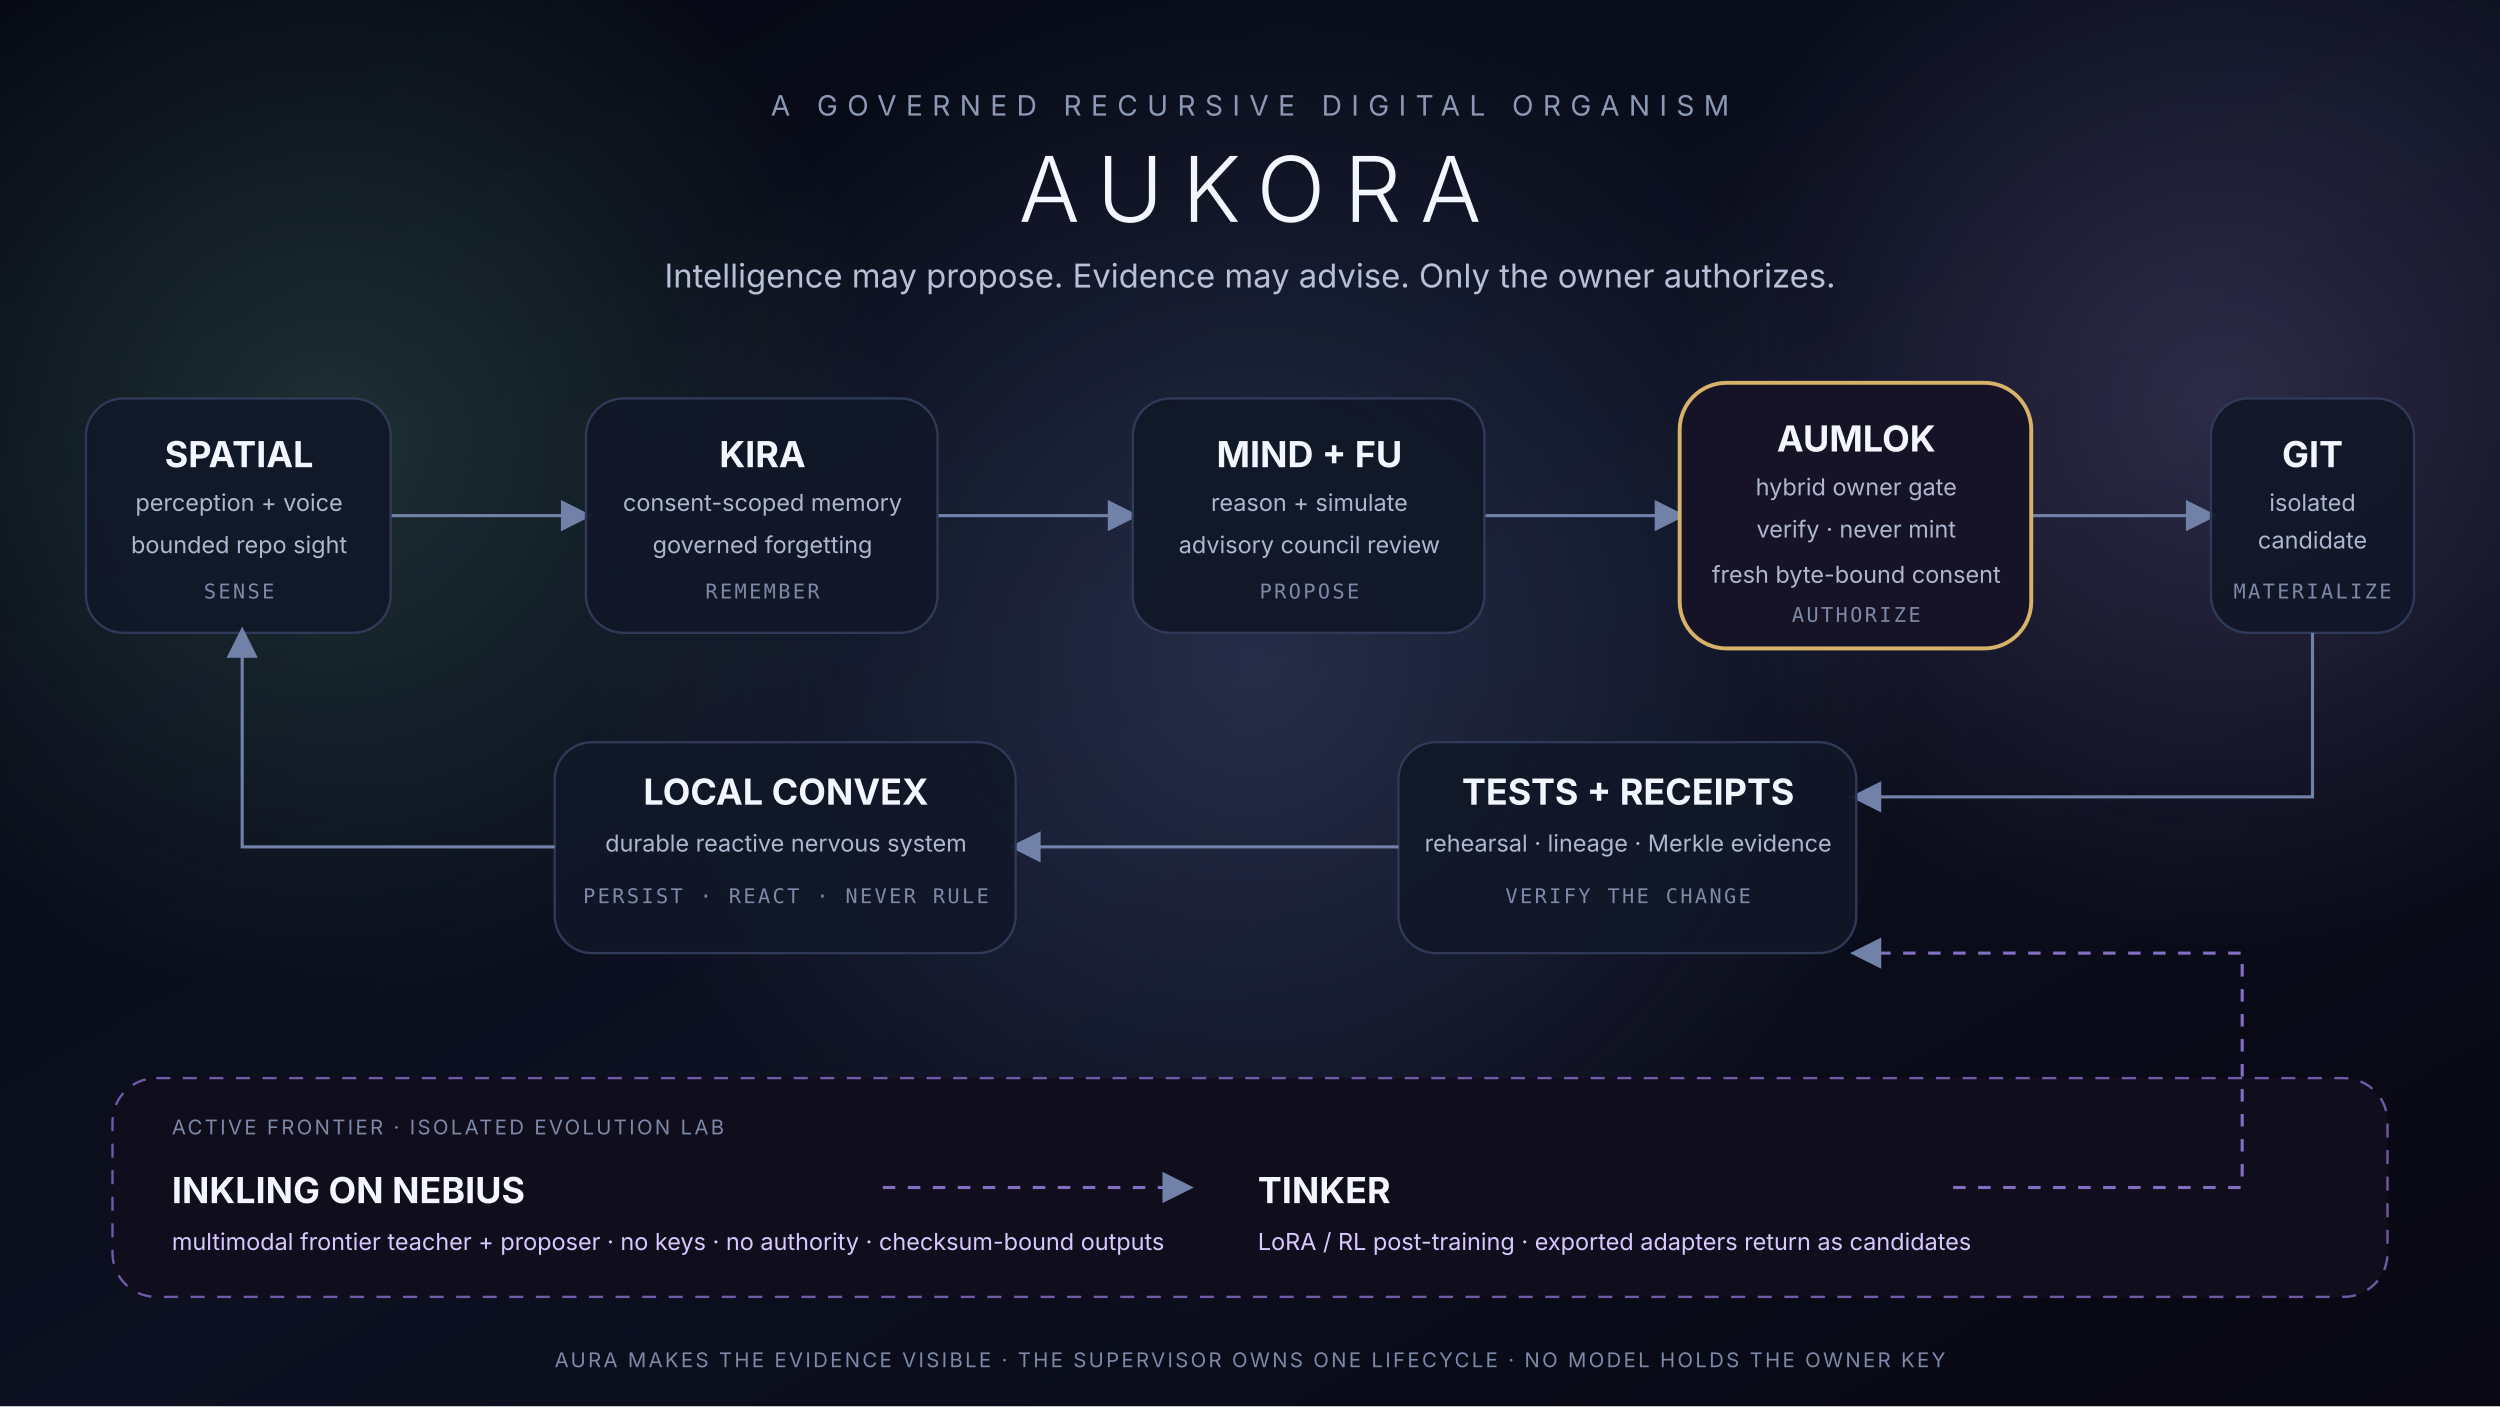
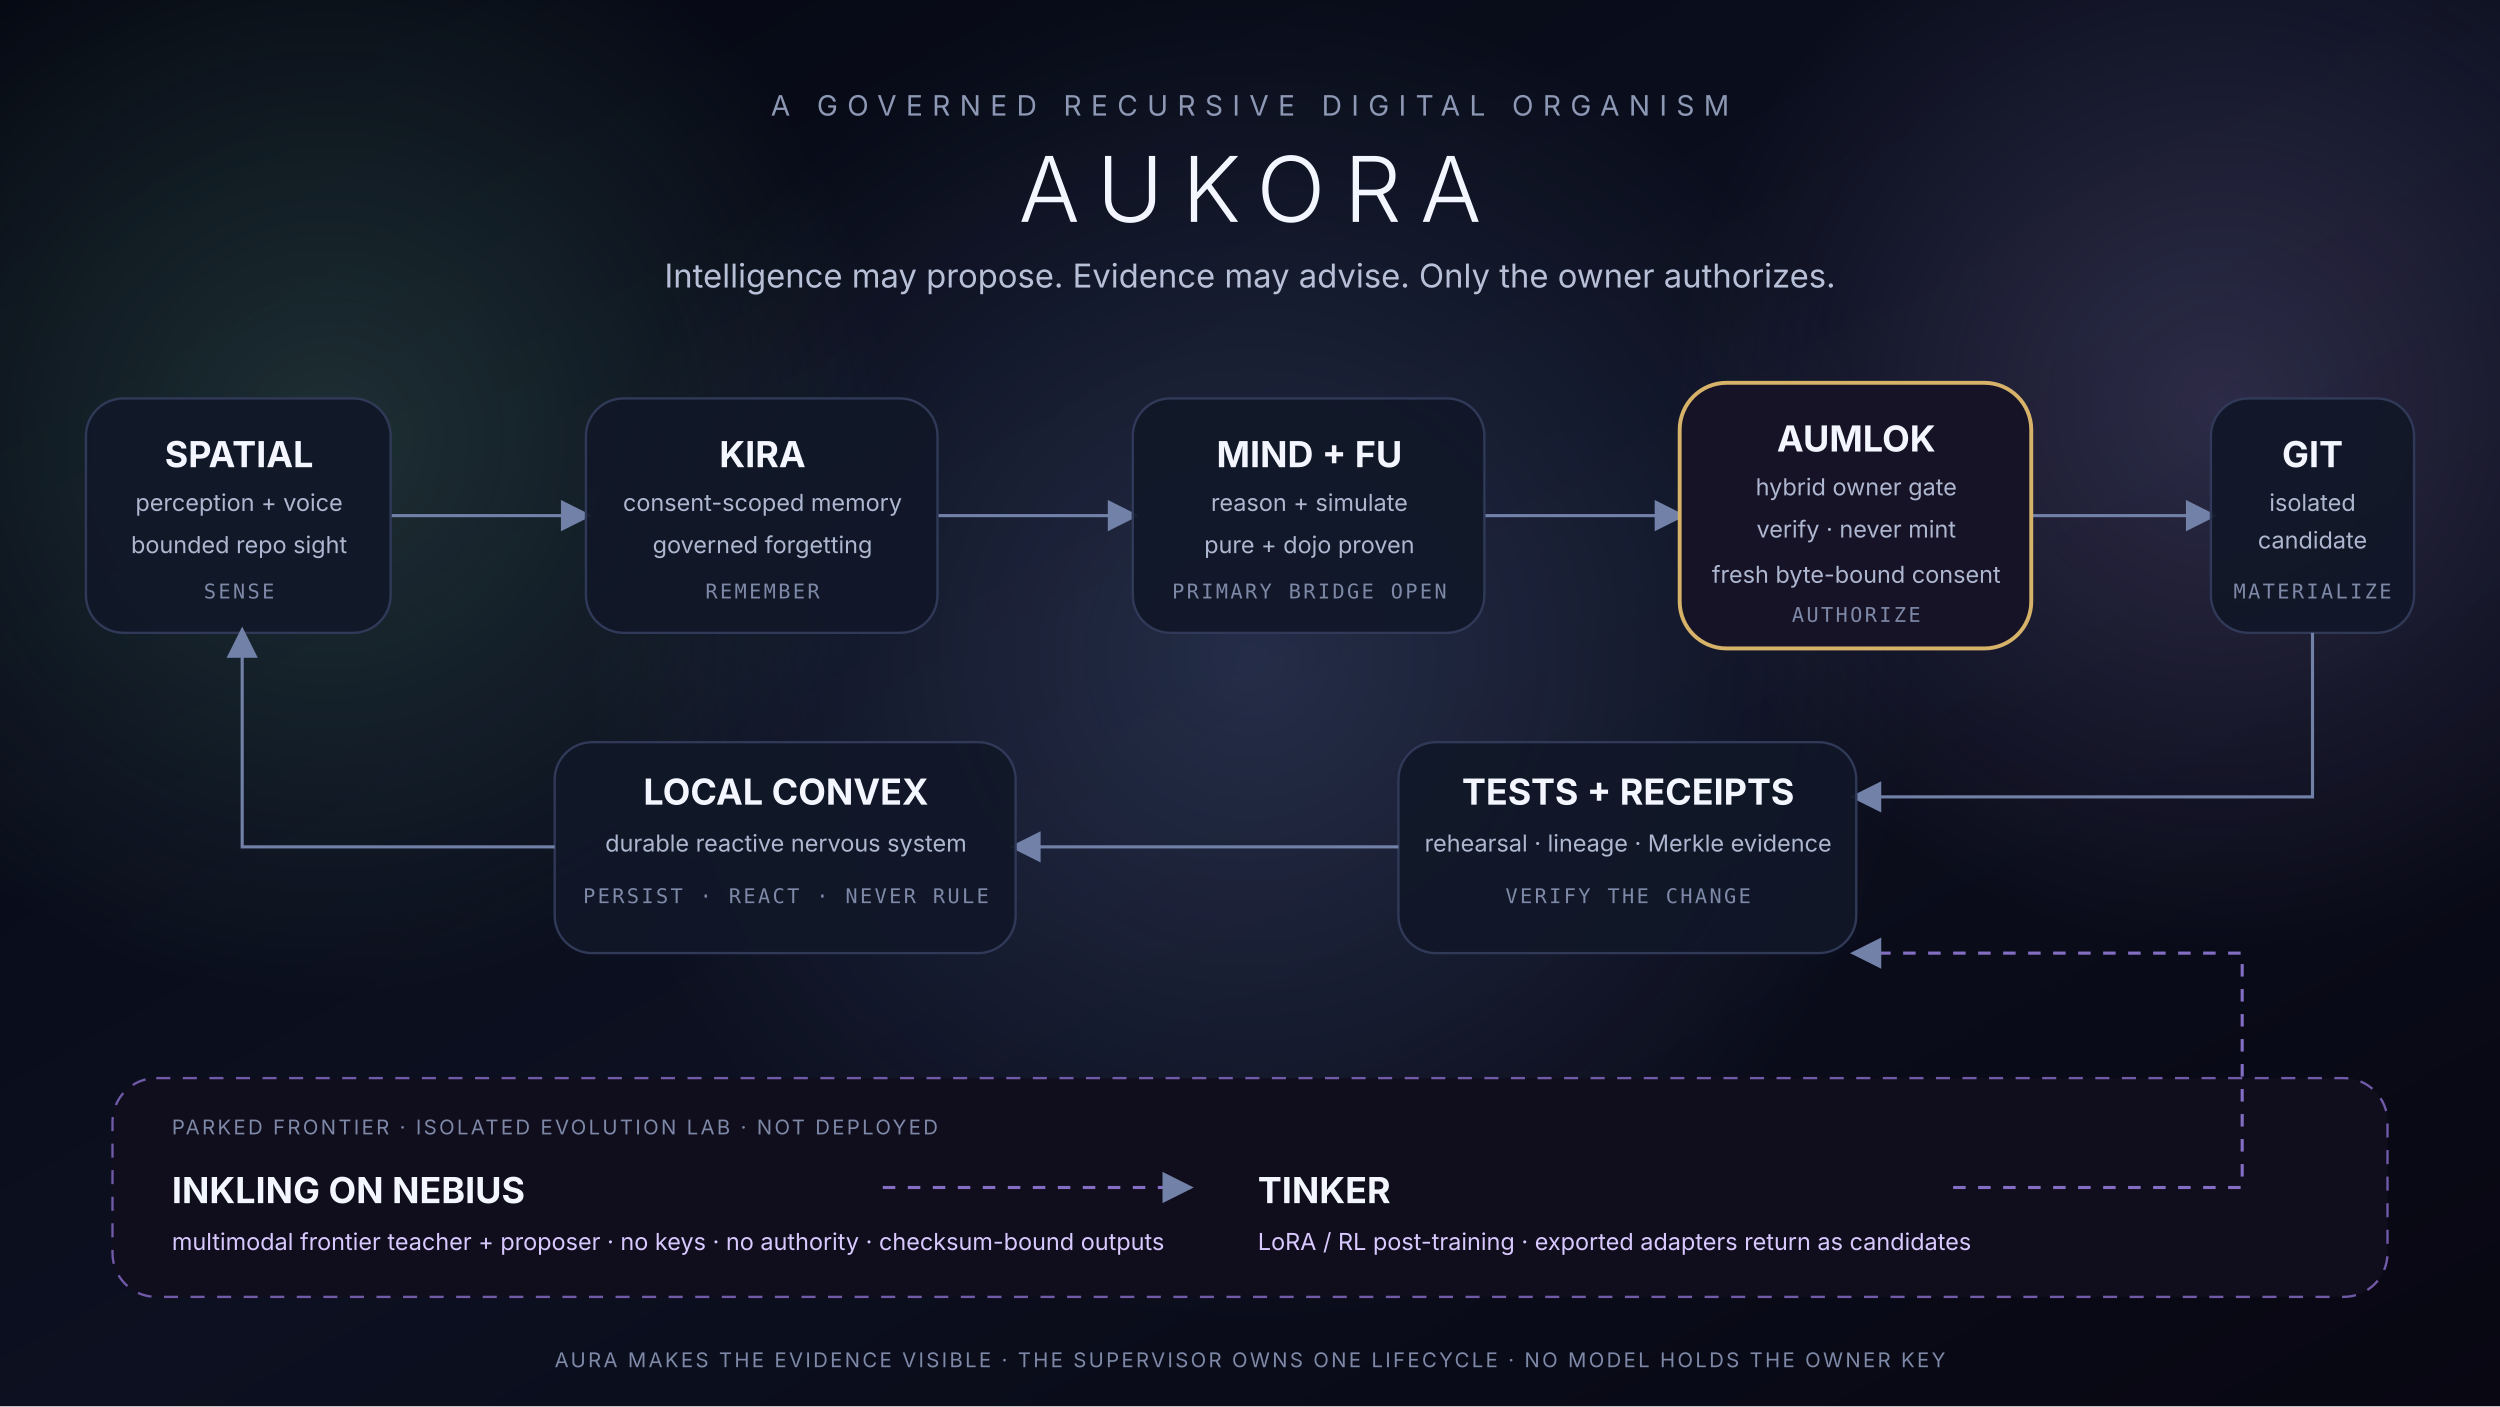
<svg xmlns="http://www.w3.org/2000/svg" width="1600" height="900" viewBox="0 0 1600 900" role="img" aria-labelledby="title desc">
  <defs>
    <linearGradient id="bg" x1="0" y1="0" x2="1" y2="1">
      <stop offset="0" stop-color="#050812" />
      <stop offset="0.52" stop-color="#0c1020" />
      <stop offset="1" stop-color="#080712" />
    </linearGradient>
    <radialGradient id="glowG">
      <stop stop-color="#81d4b4" stop-opacity=".18" />
      <stop offset="1" stop-color="#81d4b4" stop-opacity="0" />
    </radialGradient>
    <radialGradient id="glowB">
      <stop stop-color="#96b4ff" stop-opacity=".18" />
      <stop offset="1" stop-color="#96b4ff" stop-opacity="0" />
    </radialGradient>
    <radialGradient id="glowP">
      <stop stop-color="#c4aaff" stop-opacity=".18" />
      <stop offset="1" stop-color="#c4aaff" stop-opacity="0" />
    </radialGradient>
    <filter id="soft">
      <feGaussianBlur stdDeviation="10" />
    </filter>
    <marker id="arrow" markerWidth="10" markerHeight="10" refX="8" refY="5" orient="auto">
      <path d="M0 0L10 5L0 10Z" fill="#7181a8" />
    </marker>
    <style>
      .sans{font-family:Inter,ui-sans-serif,system-ui,-apple-system,BlinkMacSystemFont,"Segoe UI",sans-serif}
      .mono{font-family:ui-monospace,SFMono-Regular,Menlo,Monaco,Consolas,monospace}
      .eyebrow{font-size:18px;letter-spacing:6px;fill:#8d98b5}
      .title{font-size:58px;font-weight:300;letter-spacing:12px;fill:#f4f6ff}
      .subtitle{font-size:21px;fill:#b8c0d8}
      .organTitle{font-size:23px;font-weight:650;fill:#f4f6ff}
      .organSub{font-size:15px;fill:#aeb7d0}
      .micro{font-size:13px;letter-spacing:1.5px;fill:#7e89a8}
      .future{font-size:15px;fill:#d8c9ff}
      .box{fill:#111728;fill-opacity:.92;stroke:#303a58;stroke-width:1.5}
      .line{stroke:#7181a8;stroke-width:2;fill:none;marker-end:url(#arrow)}
      .dash{stroke:#846ec4;stroke-width:2;stroke-dasharray:8 8;fill:none;marker-end:url(#arrow)}
    </style>
  </defs>
  <rect width="1600" height="900" fill="url(#bg)" />
  <circle cx="210" cy="280" r="360" fill="url(#glowG)" />
  <circle cx="800" cy="420" r="430" fill="url(#glowB)" />
  <circle cx="1420" cy="260" r="350" fill="url(#glowP)" />
  <text x="800" y="74" text-anchor="middle" class="sans eyebrow">A GOVERNED RECURSIVE DIGITAL ORGANISM</text>
  <text x="800" y="142" text-anchor="middle" class="sans title">AUKORA</text>
  <text x="800" y="184" text-anchor="middle" class="sans subtitle">Intelligence may propose. Evidence may advise. Only the owner authorizes.</text>
  <path d="M250 330H375" class="line" />
  <path d="M600 330H725" class="line" />
  <path d="M950 330H1075" class="line" />
  <path d="M1300 330H1415" class="line" />
  <g transform="translate(55 255)">
    <rect width="195" height="150" rx="24" class="box" stroke="#81d4b4" />
    <text x="98" y="44" text-anchor="middle" class="sans organTitle">SPATIAL</text>
    <text x="98" y="72" text-anchor="middle" class="sans organSub">perception + voice</text>
    <text x="98" y="99" text-anchor="middle" class="sans organSub">bounded repo sight</text>
    <text x="98" y="128" text-anchor="middle" class="mono micro">SENSE</text>
  </g>
  <g transform="translate(375 255)">
    <rect width="225" height="150" rx="24" class="box" stroke="#81d4b4" />
    <text x="113" y="44" text-anchor="middle" class="sans organTitle">KIRA</text>
    <text x="113" y="72" text-anchor="middle" class="sans organSub">consent-scoped memory</text>
    <text x="113" y="99" text-anchor="middle" class="sans organSub">governed forgetting</text>
    <text x="113" y="128" text-anchor="middle" class="mono micro">REMEMBER</text>
  </g>
  <g transform="translate(725 255)">
    <rect width="225" height="150" rx="24" class="box" stroke="#96b4ff" />
    <text x="113" y="44" text-anchor="middle" class="sans organTitle">MIND + FU</text>
    <text x="113" y="72" text-anchor="middle" class="sans organSub">reason + simulate</text>
-     <text x="113" y="99" text-anchor="middle" class="sans organSub">advisory council review</text>
-     <text x="113" y="128" text-anchor="middle" class="mono micro">PROPOSE</text>
+     <text x="113" y="99" text-anchor="middle" class="sans organSub">pure + dojo proven</text>
+     <text x="113" y="128" text-anchor="middle" class="mono micro">PRIMARY BRIDGE OPEN</text>
  </g>
  <g transform="translate(1075 245)">
    <rect width="225" height="170" rx="30" fill="#171326" stroke="#d7b36a" stroke-width="2.5" />
    <text x="113" y="44" text-anchor="middle" class="sans organTitle">AUMLOK</text>
    <text x="113" y="72" text-anchor="middle" class="sans organSub">hybrid owner gate</text>
    <text x="113" y="99" text-anchor="middle" class="sans organSub">verify · never mint</text>
    <text x="113" y="128" text-anchor="middle" class="sans organSub">fresh byte-bound consent</text>
    <text x="113" y="153" text-anchor="middle" class="mono micro">AUTHORIZE</text>
  </g>
  <g transform="translate(1415 255)">
    <rect width="130" height="150" rx="24" class="box" stroke="#c4aaff" />
    <text x="65" y="44" text-anchor="middle" class="sans organTitle">GIT</text>
    <text x="65" y="72" text-anchor="middle" class="sans organSub">isolated</text>
    <text x="65" y="96" text-anchor="middle" class="sans organSub">candidate</text>
    <text x="65" y="128" text-anchor="middle" class="mono micro">MATERIALIZE</text>
  </g>
  <path d="M1480 405V510H1188" class="line" />
  <g transform="translate(895 475)">
    <rect width="293" height="135" rx="24" class="box" stroke="#c4aaff" />
    <text x="147" y="40" text-anchor="middle" class="sans organTitle">TESTS + RECEIPTS</text>
    <text x="147" y="70" text-anchor="middle" class="sans organSub">rehearsal · lineage · Merkle evidence</text>
    <text x="147" y="103" text-anchor="middle" class="mono micro">VERIFY THE CHANGE</text>
  </g>
  <path d="M895 542H650" class="line" />
  <g transform="translate(355 475)">
    <rect width="295" height="135" rx="24" class="box" stroke="#96b4ff" />
    <text x="148" y="40" text-anchor="middle" class="sans organTitle">LOCAL CONVEX</text>
    <text x="148" y="70" text-anchor="middle" class="sans organSub">durable reactive nervous system</text>
    <text x="148" y="103" text-anchor="middle" class="mono micro">PERSIST · REACT · NEVER RULE</text>
  </g>
  <path d="M355 542H155V405" class="line" />
  <rect x="72" y="690" width="1456" height="140" rx="28" fill="#100d1d" stroke="#715aa8" stroke-width="1.5" stroke-dasharray="9 8" />
-   <text x="110" y="726" class="sans micro">ACTIVE FRONTIER · ISOLATED EVOLUTION LAB</text>
+   <text x="110" y="726" class="sans micro">PARKED FRONTIER · ISOLATED EVOLUTION LAB · NOT DEPLOYED</text>
  <text x="110" y="770" class="sans organTitle">INKLING ON NEBIUS</text>
  <text x="110" y="800" class="sans future">multimodal frontier teacher + proposer · no keys · no authority · checksum-bound outputs</text>
  <path d="M565 760H760" class="dash" />
  <text x="805" y="770" class="sans organTitle">TINKER</text>
  <text x="805" y="800" class="sans future">LoRA / RL post-training · exported adapters return as candidates</text>
  <path d="M1250 760H1435V610H1188" class="dash" />
  <text x="800" y="875" text-anchor="middle" class="sans micro">AURA MAKES THE EVIDENCE VISIBLE · THE SUPERVISOR OWNS ONE LIFECYCLE · NO MODEL HOLDS THE OWNER KEY</text>
</svg>
